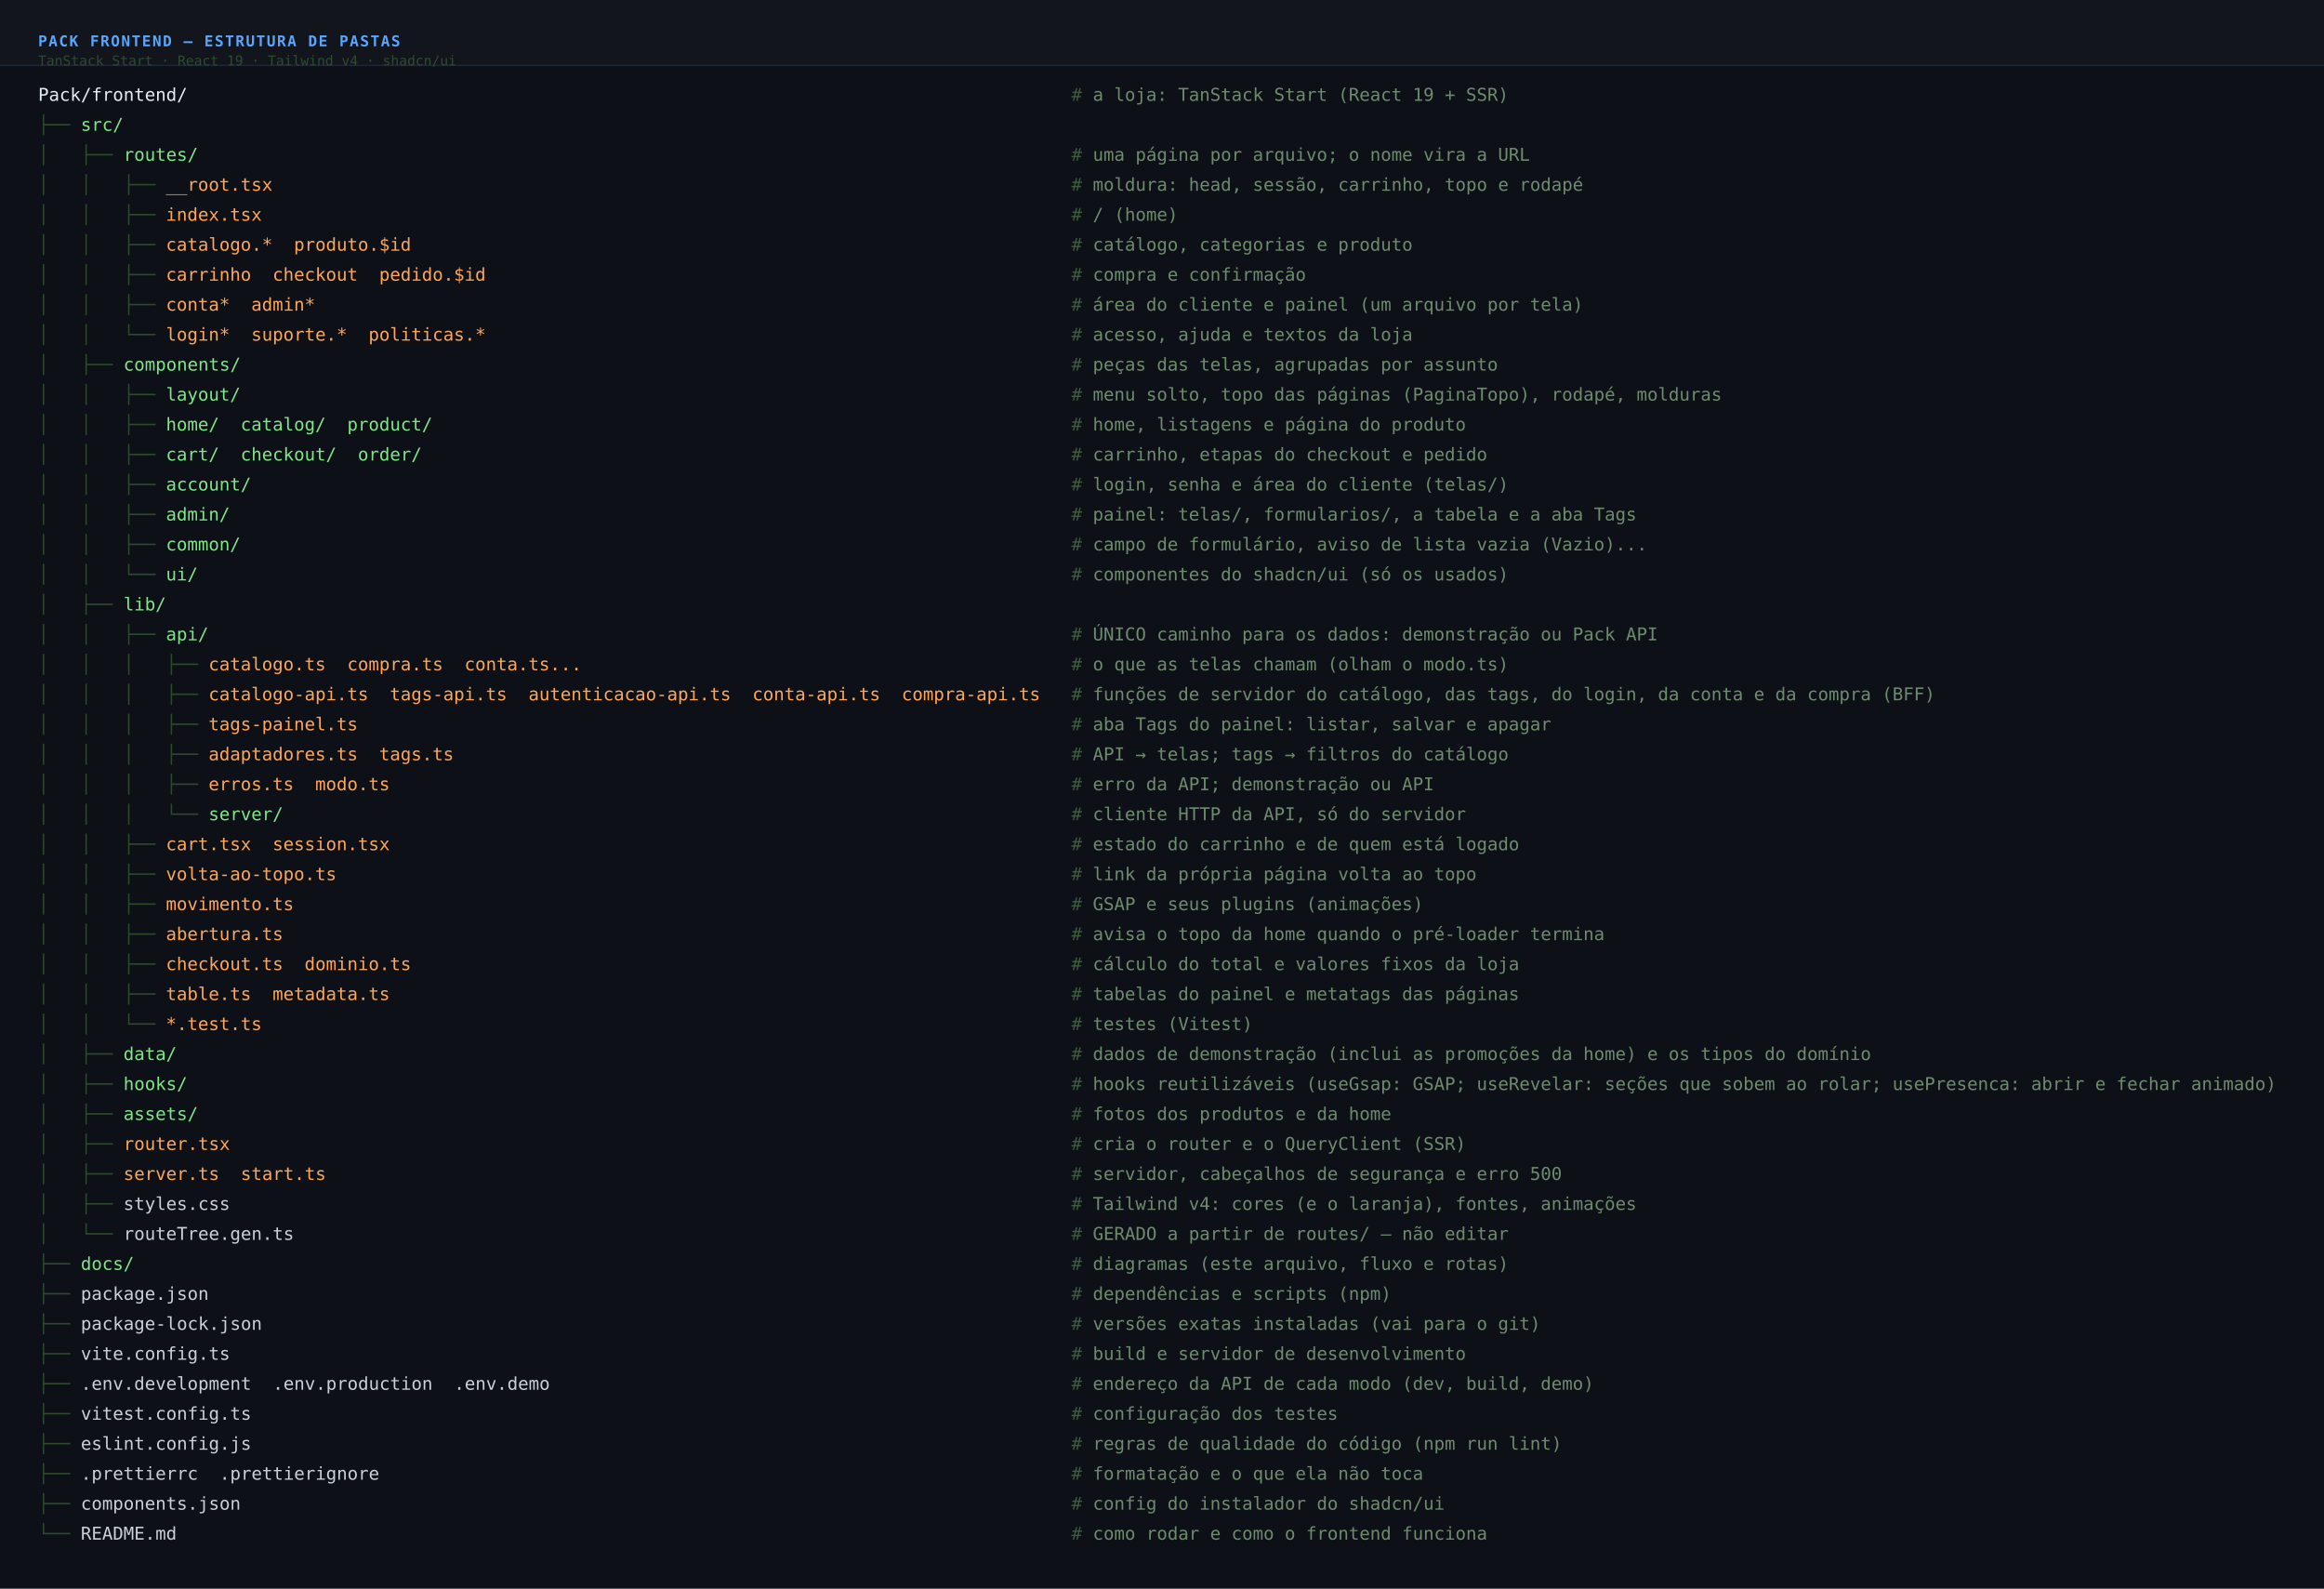
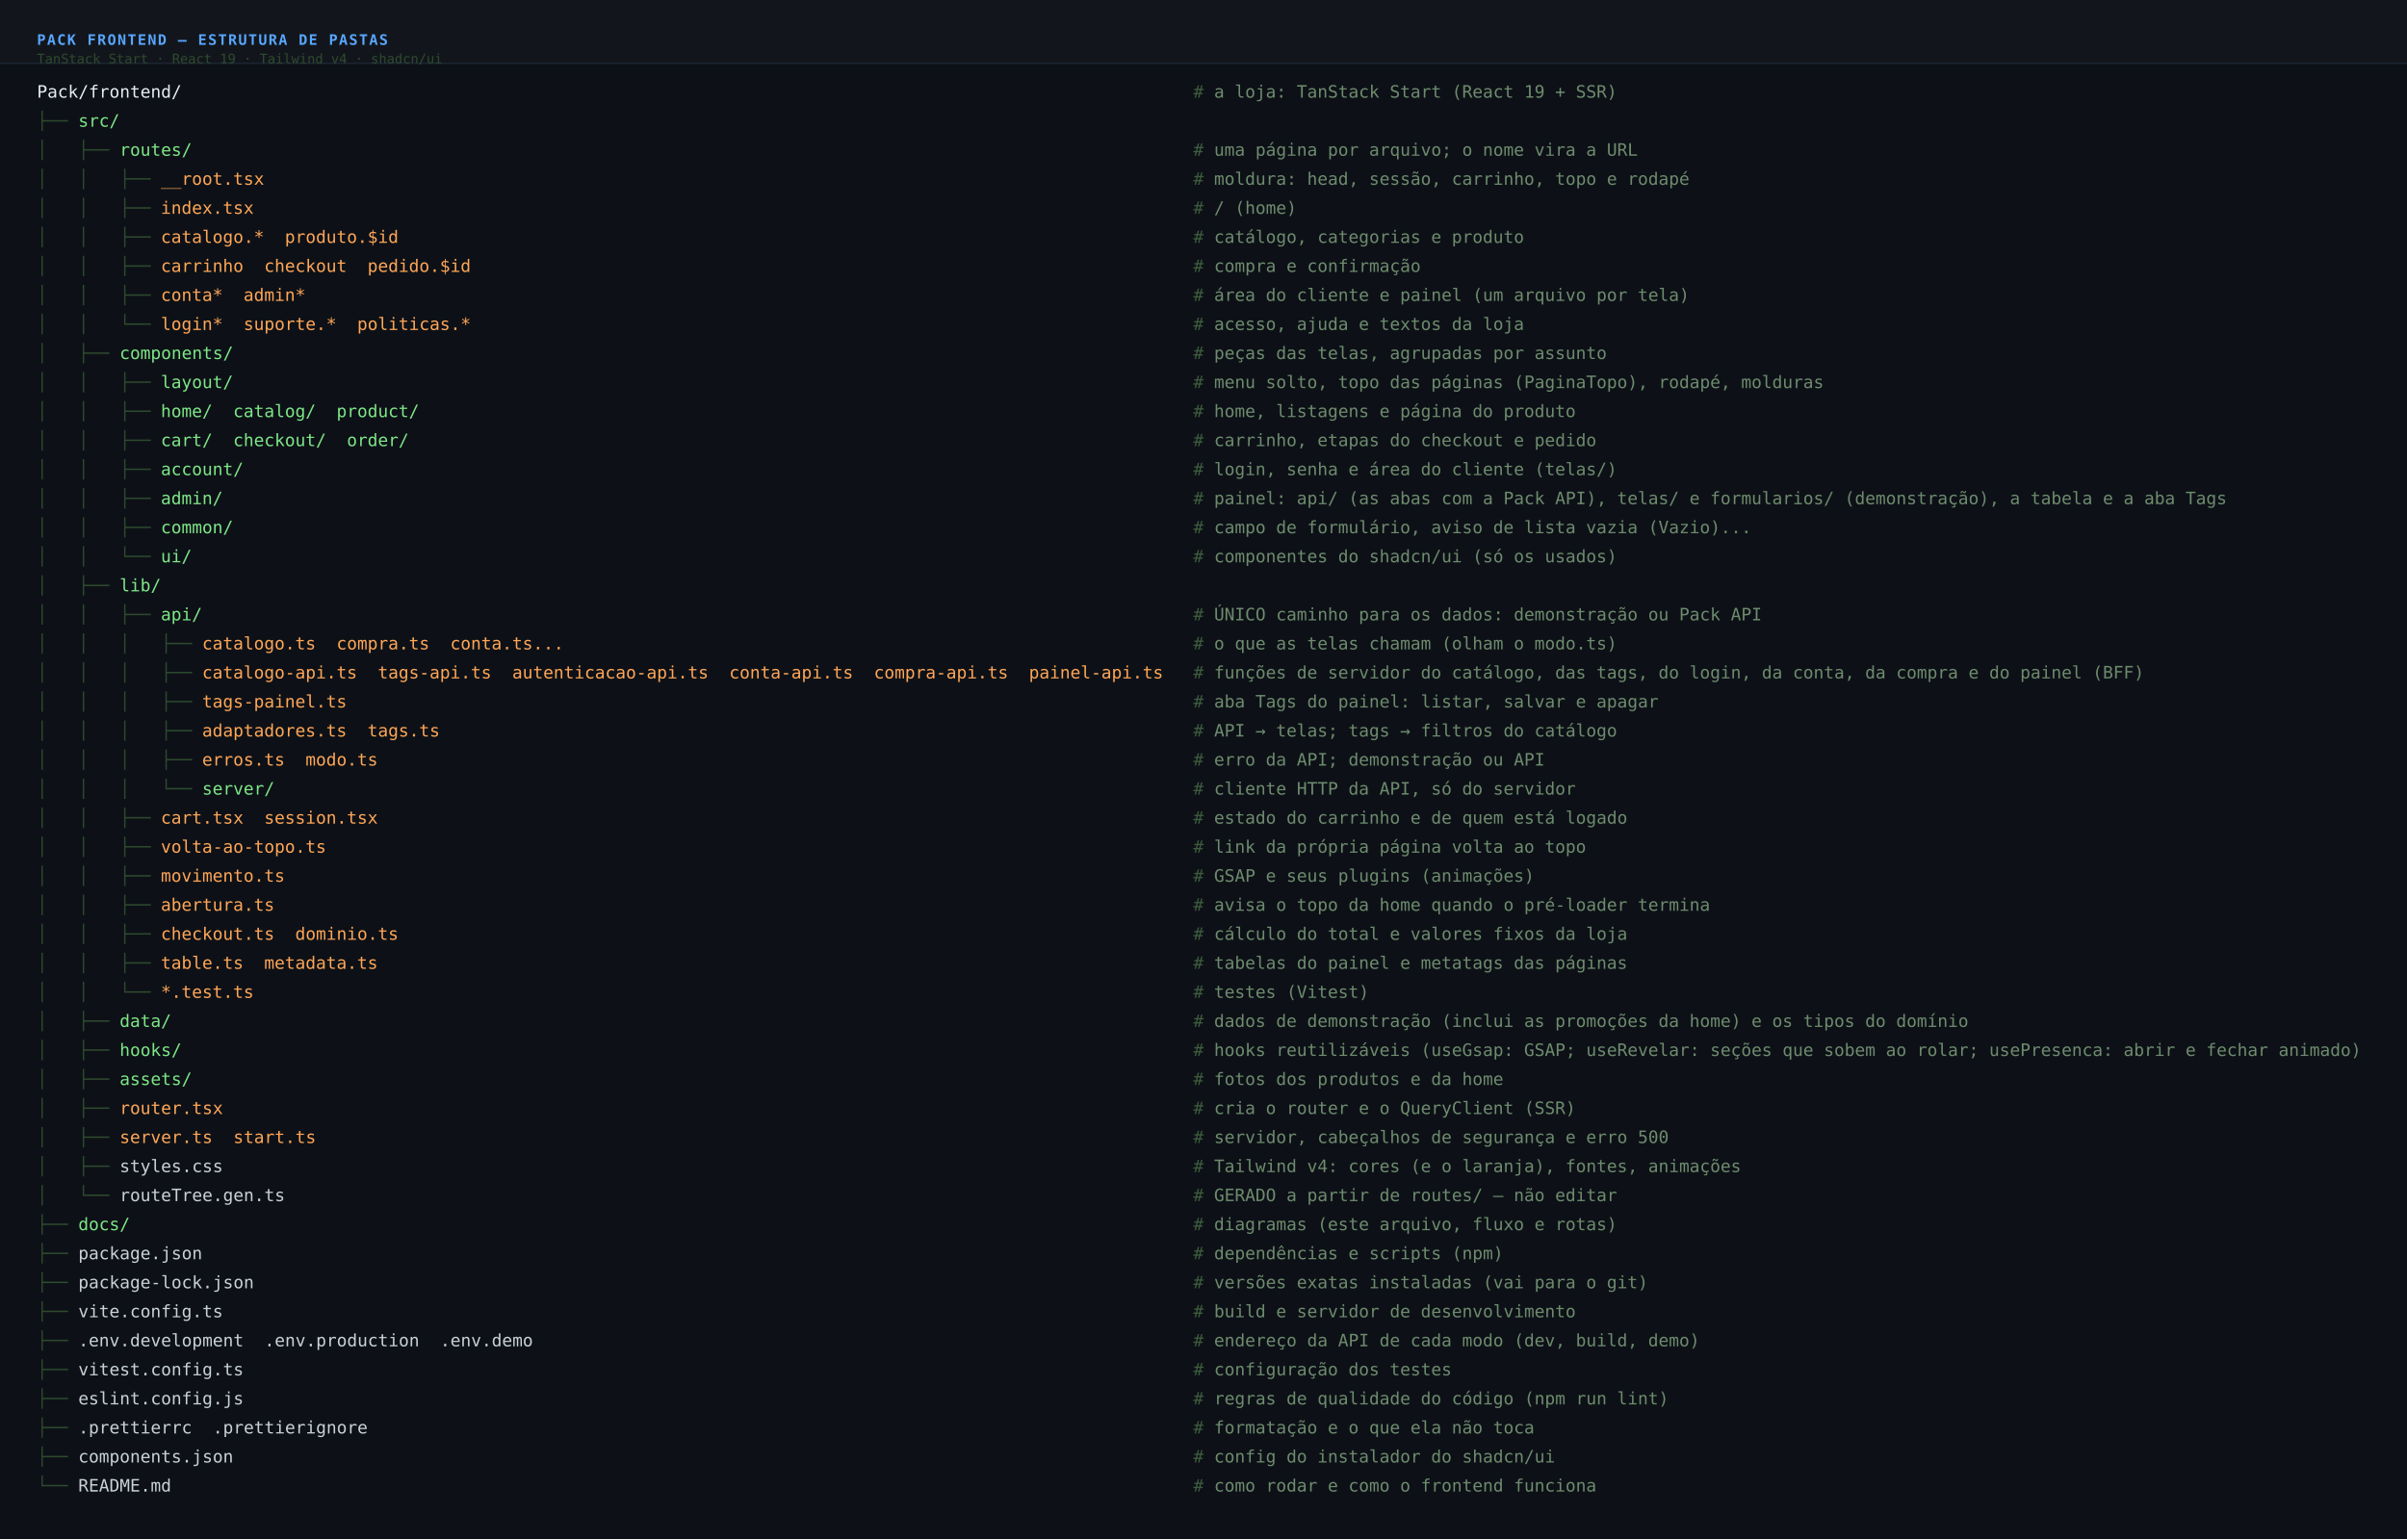
- <svg xmlns="http://www.w3.org/2000/svg" width="1706" height="1166" viewBox="0 0 1706 1166">
+ <svg xmlns="http://www.w3.org/2000/svg" width="1823" height="1166" viewBox="0 0 1823 1166">
  <defs>
    <style>text{font-family:JetBrains Mono, Fira Code, monospace;font-variant-ligatures:none;}</style>
  </defs>
-   <rect width="1706" height="1166" fill="#0d1117" />
-   <rect width="1706" height="48" fill="rgba(255,255,255,0.02)" />
-   <line x1="0" y1="48" x2="1706" y2="48" stroke="#1e2736" stroke-width="1" />
+   <rect width="1823" height="1166" fill="#0d1117" />
+   <rect width="1823" height="48" fill="rgba(255,255,255,0.02)" />
+   <line x1="0" y1="48" x2="1823" y2="48" stroke="#1e2736" stroke-width="1" />
  <text x="28" y="34" font-size="11" font-weight="700" fill="#58a6ff" letter-spacing="1">PACK FRONTEND — ESTRUTURA DE PASTAS</text>
  <text x="28" y="48" font-size="10" fill="#2e4a2e">TanStack Start · React 19 · Tailwind v4 · shadcn/ui</text>
  <text x="28.0" y="74" font-size="13" fill="#e6edf3" xml:space="preserve">Pack/frontend/</text>
-   <text x="786.5" y="74" font-size="13" fill="#3d5c3d">#</text>
-   <text x="802.2" y="74" font-size="13" fill="#6e8b6e">a loja: TanStack Start (React 19 + SSR)</text>
+   <text x="903.8" y="74" font-size="13" fill="#3d5c3d">#</text>
+   <text x="919.5" y="74" font-size="13" fill="#6e8b6e">a loja: TanStack Start (React 19 + SSR)</text>
  <text x="28" y="96" font-size="13" fill="#2e4a2e" xml:space="preserve">├── </text>
  <text x="59.3" y="96" font-size="13" fill="#7ee787" xml:space="preserve">src/</text>
  <text x="28" y="118" font-size="13" fill="#2e4a2e" xml:space="preserve">│   ├── </text>
  <text x="90.6" y="118" font-size="13" fill="#7ee787" xml:space="preserve">routes/</text>
-   <text x="786.5" y="118" font-size="13" fill="#3d5c3d">#</text>
-   <text x="802.2" y="118" font-size="13" fill="#6e8b6e">uma página por arquivo; o nome vira a URL</text>
+   <text x="903.8" y="118" font-size="13" fill="#3d5c3d">#</text>
+   <text x="919.5" y="118" font-size="13" fill="#6e8b6e">uma página por arquivo; o nome vira a URL</text>
  <text x="28" y="140" font-size="13" fill="#2e4a2e" xml:space="preserve">│   │   ├── </text>
  <text x="121.8" y="140" font-size="13" fill="#ffa657" xml:space="preserve">__root.tsx</text>
-   <text x="786.5" y="140" font-size="13" fill="#3d5c3d">#</text>
-   <text x="802.2" y="140" font-size="13" fill="#6e8b6e">moldura: head, sessão, carrinho, topo e rodapé</text>
+   <text x="903.8" y="140" font-size="13" fill="#3d5c3d">#</text>
+   <text x="919.5" y="140" font-size="13" fill="#6e8b6e">moldura: head, sessão, carrinho, topo e rodapé</text>
  <text x="28" y="162" font-size="13" fill="#2e4a2e" xml:space="preserve">│   │   ├── </text>
  <text x="121.8" y="162" font-size="13" fill="#ffa657" xml:space="preserve">index.tsx</text>
-   <text x="786.5" y="162" font-size="13" fill="#3d5c3d">#</text>
-   <text x="802.2" y="162" font-size="13" fill="#6e8b6e">/ (home)</text>
+   <text x="903.8" y="162" font-size="13" fill="#3d5c3d">#</text>
+   <text x="919.5" y="162" font-size="13" fill="#6e8b6e">/ (home)</text>
  <text x="28" y="184" font-size="13" fill="#2e4a2e" xml:space="preserve">│   │   ├── </text>
  <text x="121.8" y="184" font-size="13" fill="#ffa657" xml:space="preserve">catalogo.*  produto.$id</text>
-   <text x="786.5" y="184" font-size="13" fill="#3d5c3d">#</text>
-   <text x="802.2" y="184" font-size="13" fill="#6e8b6e">catálogo, categorias e produto</text>
+   <text x="903.8" y="184" font-size="13" fill="#3d5c3d">#</text>
+   <text x="919.5" y="184" font-size="13" fill="#6e8b6e">catálogo, categorias e produto</text>
  <text x="28" y="206" font-size="13" fill="#2e4a2e" xml:space="preserve">│   │   ├── </text>
  <text x="121.8" y="206" font-size="13" fill="#ffa657" xml:space="preserve">carrinho  checkout  pedido.$id</text>
-   <text x="786.5" y="206" font-size="13" fill="#3d5c3d">#</text>
-   <text x="802.2" y="206" font-size="13" fill="#6e8b6e">compra e confirmação</text>
+   <text x="903.8" y="206" font-size="13" fill="#3d5c3d">#</text>
+   <text x="919.5" y="206" font-size="13" fill="#6e8b6e">compra e confirmação</text>
  <text x="28" y="228" font-size="13" fill="#2e4a2e" xml:space="preserve">│   │   ├── </text>
  <text x="121.8" y="228" font-size="13" fill="#ffa657" xml:space="preserve">conta*  admin*</text>
-   <text x="786.5" y="228" font-size="13" fill="#3d5c3d">#</text>
-   <text x="802.2" y="228" font-size="13" fill="#6e8b6e">área do cliente e painel (um arquivo por tela)</text>
+   <text x="903.8" y="228" font-size="13" fill="#3d5c3d">#</text>
+   <text x="919.5" y="228" font-size="13" fill="#6e8b6e">área do cliente e painel (um arquivo por tela)</text>
  <text x="28" y="250" font-size="13" fill="#2e4a2e" xml:space="preserve">│   │   └── </text>
  <text x="121.8" y="250" font-size="13" fill="#ffa657" xml:space="preserve">login*  suporte.*  politicas.*</text>
-   <text x="786.5" y="250" font-size="13" fill="#3d5c3d">#</text>
-   <text x="802.2" y="250" font-size="13" fill="#6e8b6e">acesso, ajuda e textos da loja</text>
+   <text x="903.8" y="250" font-size="13" fill="#3d5c3d">#</text>
+   <text x="919.5" y="250" font-size="13" fill="#6e8b6e">acesso, ajuda e textos da loja</text>
  <text x="28" y="272" font-size="13" fill="#2e4a2e" xml:space="preserve">│   ├── </text>
  <text x="90.6" y="272" font-size="13" fill="#7ee787" xml:space="preserve">components/</text>
-   <text x="786.5" y="272" font-size="13" fill="#3d5c3d">#</text>
-   <text x="802.2" y="272" font-size="13" fill="#6e8b6e">peças das telas, agrupadas por assunto</text>
+   <text x="903.8" y="272" font-size="13" fill="#3d5c3d">#</text>
+   <text x="919.5" y="272" font-size="13" fill="#6e8b6e">peças das telas, agrupadas por assunto</text>
  <text x="28" y="294" font-size="13" fill="#2e4a2e" xml:space="preserve">│   │   ├── </text>
  <text x="121.8" y="294" font-size="13" fill="#7ee787" xml:space="preserve">layout/</text>
-   <text x="786.5" y="294" font-size="13" fill="#3d5c3d">#</text>
-   <text x="802.2" y="294" font-size="13" fill="#6e8b6e">menu solto, topo das páginas (PaginaTopo), rodapé, molduras</text>
+   <text x="903.8" y="294" font-size="13" fill="#3d5c3d">#</text>
+   <text x="919.5" y="294" font-size="13" fill="#6e8b6e">menu solto, topo das páginas (PaginaTopo), rodapé, molduras</text>
  <text x="28" y="316" font-size="13" fill="#2e4a2e" xml:space="preserve">│   │   ├── </text>
  <text x="121.8" y="316" font-size="13" fill="#7ee787" xml:space="preserve">home/  catalog/  product/</text>
-   <text x="786.5" y="316" font-size="13" fill="#3d5c3d">#</text>
-   <text x="802.2" y="316" font-size="13" fill="#6e8b6e">home, listagens e página do produto</text>
+   <text x="903.8" y="316" font-size="13" fill="#3d5c3d">#</text>
+   <text x="919.5" y="316" font-size="13" fill="#6e8b6e">home, listagens e página do produto</text>
  <text x="28" y="338" font-size="13" fill="#2e4a2e" xml:space="preserve">│   │   ├── </text>
  <text x="121.8" y="338" font-size="13" fill="#7ee787" xml:space="preserve">cart/  checkout/  order/</text>
-   <text x="786.5" y="338" font-size="13" fill="#3d5c3d">#</text>
-   <text x="802.2" y="338" font-size="13" fill="#6e8b6e">carrinho, etapas do checkout e pedido</text>
+   <text x="903.8" y="338" font-size="13" fill="#3d5c3d">#</text>
+   <text x="919.5" y="338" font-size="13" fill="#6e8b6e">carrinho, etapas do checkout e pedido</text>
  <text x="28" y="360" font-size="13" fill="#2e4a2e" xml:space="preserve">│   │   ├── </text>
  <text x="121.8" y="360" font-size="13" fill="#7ee787" xml:space="preserve">account/</text>
-   <text x="786.5" y="360" font-size="13" fill="#3d5c3d">#</text>
-   <text x="802.2" y="360" font-size="13" fill="#6e8b6e">login, senha e área do cliente (telas/)</text>
+   <text x="903.8" y="360" font-size="13" fill="#3d5c3d">#</text>
+   <text x="919.5" y="360" font-size="13" fill="#6e8b6e">login, senha e área do cliente (telas/)</text>
  <text x="28" y="382" font-size="13" fill="#2e4a2e" xml:space="preserve">│   │   ├── </text>
  <text x="121.8" y="382" font-size="13" fill="#7ee787" xml:space="preserve">admin/</text>
-   <text x="786.5" y="382" font-size="13" fill="#3d5c3d">#</text>
-   <text x="802.2" y="382" font-size="13" fill="#6e8b6e">painel: telas/, formularios/, a tabela e a aba Tags</text>
+   <text x="903.8" y="382" font-size="13" fill="#3d5c3d">#</text>
+   <text x="919.5" y="382" font-size="13" fill="#6e8b6e">painel: api/ (as abas com a Pack API), telas/ e formularios/ (demonstração), a tabela e a aba Tags</text>
  <text x="28" y="404" font-size="13" fill="#2e4a2e" xml:space="preserve">│   │   ├── </text>
  <text x="121.8" y="404" font-size="13" fill="#7ee787" xml:space="preserve">common/</text>
-   <text x="786.5" y="404" font-size="13" fill="#3d5c3d">#</text>
-   <text x="802.2" y="404" font-size="13" fill="#6e8b6e">campo de formulário, aviso de lista vazia (Vazio)...</text>
+   <text x="903.8" y="404" font-size="13" fill="#3d5c3d">#</text>
+   <text x="919.5" y="404" font-size="13" fill="#6e8b6e">campo de formulário, aviso de lista vazia (Vazio)...</text>
  <text x="28" y="426" font-size="13" fill="#2e4a2e" xml:space="preserve">│   │   └── </text>
  <text x="121.8" y="426" font-size="13" fill="#7ee787" xml:space="preserve">ui/</text>
-   <text x="786.5" y="426" font-size="13" fill="#3d5c3d">#</text>
-   <text x="802.2" y="426" font-size="13" fill="#6e8b6e">componentes do shadcn/ui (só os usados)</text>
+   <text x="903.8" y="426" font-size="13" fill="#3d5c3d">#</text>
+   <text x="919.5" y="426" font-size="13" fill="#6e8b6e">componentes do shadcn/ui (só os usados)</text>
  <text x="28" y="448" font-size="13" fill="#2e4a2e" xml:space="preserve">│   ├── </text>
  <text x="90.6" y="448" font-size="13" fill="#7ee787" xml:space="preserve">lib/</text>
  <text x="28" y="470" font-size="13" fill="#2e4a2e" xml:space="preserve">│   │   ├── </text>
  <text x="121.8" y="470" font-size="13" fill="#7ee787" xml:space="preserve">api/</text>
-   <text x="786.5" y="470" font-size="13" fill="#3d5c3d">#</text>
-   <text x="802.2" y="470" font-size="13" fill="#6e8b6e">ÚNICO caminho para os dados: demonstração ou Pack API</text>
+   <text x="903.8" y="470" font-size="13" fill="#3d5c3d">#</text>
+   <text x="919.5" y="470" font-size="13" fill="#6e8b6e">ÚNICO caminho para os dados: demonstração ou Pack API</text>
  <text x="28" y="492" font-size="13" fill="#2e4a2e" xml:space="preserve">│   │   │   ├── </text>
  <text x="153.1" y="492" font-size="13" fill="#ffa657" xml:space="preserve">catalogo.ts  compra.ts  conta.ts...</text>
-   <text x="786.5" y="492" font-size="13" fill="#3d5c3d">#</text>
-   <text x="802.2" y="492" font-size="13" fill="#6e8b6e">o que as telas chamam (olham o modo.ts)</text>
+   <text x="903.8" y="492" font-size="13" fill="#3d5c3d">#</text>
+   <text x="919.5" y="492" font-size="13" fill="#6e8b6e">o que as telas chamam (olham o modo.ts)</text>
  <text x="28" y="514" font-size="13" fill="#2e4a2e" xml:space="preserve">│   │   │   ├── </text>
-   <text x="153.1" y="514" font-size="13" fill="#ffa657" xml:space="preserve">catalogo-api.ts  tags-api.ts  autenticacao-api.ts  conta-api.ts  compra-api.ts</text>
-   <text x="786.5" y="514" font-size="13" fill="#3d5c3d">#</text>
-   <text x="802.2" y="514" font-size="13" fill="#6e8b6e">funções de servidor do catálogo, das tags, do login, da conta e da compra (BFF)</text>
+   <text x="153.1" y="514" font-size="13" fill="#ffa657" xml:space="preserve">catalogo-api.ts  tags-api.ts  autenticacao-api.ts  conta-api.ts  compra-api.ts  painel-api.ts</text>
+   <text x="903.8" y="514" font-size="13" fill="#3d5c3d">#</text>
+   <text x="919.5" y="514" font-size="13" fill="#6e8b6e">funções de servidor do catálogo, das tags, do login, da conta, da compra e do painel (BFF)</text>
  <text x="28" y="536" font-size="13" fill="#2e4a2e" xml:space="preserve">│   │   │   ├── </text>
  <text x="153.1" y="536" font-size="13" fill="#ffa657" xml:space="preserve">tags-painel.ts</text>
-   <text x="786.5" y="536" font-size="13" fill="#3d5c3d">#</text>
-   <text x="802.2" y="536" font-size="13" fill="#6e8b6e">aba Tags do painel: listar, salvar e apagar</text>
+   <text x="903.8" y="536" font-size="13" fill="#3d5c3d">#</text>
+   <text x="919.5" y="536" font-size="13" fill="#6e8b6e">aba Tags do painel: listar, salvar e apagar</text>
  <text x="28" y="558" font-size="13" fill="#2e4a2e" xml:space="preserve">│   │   │   ├── </text>
  <text x="153.1" y="558" font-size="13" fill="#ffa657" xml:space="preserve">adaptadores.ts  tags.ts</text>
-   <text x="786.5" y="558" font-size="13" fill="#3d5c3d">#</text>
-   <text x="802.2" y="558" font-size="13" fill="#6e8b6e">API → telas; tags → filtros do catálogo</text>
+   <text x="903.8" y="558" font-size="13" fill="#3d5c3d">#</text>
+   <text x="919.5" y="558" font-size="13" fill="#6e8b6e">API → telas; tags → filtros do catálogo</text>
  <text x="28" y="580" font-size="13" fill="#2e4a2e" xml:space="preserve">│   │   │   ├── </text>
  <text x="153.1" y="580" font-size="13" fill="#ffa657" xml:space="preserve">erros.ts  modo.ts</text>
-   <text x="786.5" y="580" font-size="13" fill="#3d5c3d">#</text>
-   <text x="802.2" y="580" font-size="13" fill="#6e8b6e">erro da API; demonstração ou API</text>
+   <text x="903.8" y="580" font-size="13" fill="#3d5c3d">#</text>
+   <text x="919.5" y="580" font-size="13" fill="#6e8b6e">erro da API; demonstração ou API</text>
  <text x="28" y="602" font-size="13" fill="#2e4a2e" xml:space="preserve">│   │   │   └── </text>
  <text x="153.1" y="602" font-size="13" fill="#7ee787" xml:space="preserve">server/</text>
-   <text x="786.5" y="602" font-size="13" fill="#3d5c3d">#</text>
-   <text x="802.2" y="602" font-size="13" fill="#6e8b6e">cliente HTTP da API, só do servidor</text>
+   <text x="903.8" y="602" font-size="13" fill="#3d5c3d">#</text>
+   <text x="919.5" y="602" font-size="13" fill="#6e8b6e">cliente HTTP da API, só do servidor</text>
  <text x="28" y="624" font-size="13" fill="#2e4a2e" xml:space="preserve">│   │   ├── </text>
  <text x="121.8" y="624" font-size="13" fill="#ffa657" xml:space="preserve">cart.tsx  session.tsx</text>
-   <text x="786.5" y="624" font-size="13" fill="#3d5c3d">#</text>
-   <text x="802.2" y="624" font-size="13" fill="#6e8b6e">estado do carrinho e de quem está logado</text>
+   <text x="903.8" y="624" font-size="13" fill="#3d5c3d">#</text>
+   <text x="919.5" y="624" font-size="13" fill="#6e8b6e">estado do carrinho e de quem está logado</text>
  <text x="28" y="646" font-size="13" fill="#2e4a2e" xml:space="preserve">│   │   ├── </text>
  <text x="121.8" y="646" font-size="13" fill="#ffa657" xml:space="preserve">volta-ao-topo.ts</text>
-   <text x="786.5" y="646" font-size="13" fill="#3d5c3d">#</text>
-   <text x="802.2" y="646" font-size="13" fill="#6e8b6e">link da própria página volta ao topo</text>
+   <text x="903.8" y="646" font-size="13" fill="#3d5c3d">#</text>
+   <text x="919.5" y="646" font-size="13" fill="#6e8b6e">link da própria página volta ao topo</text>
  <text x="28" y="668" font-size="13" fill="#2e4a2e" xml:space="preserve">│   │   ├── </text>
  <text x="121.8" y="668" font-size="13" fill="#ffa657" xml:space="preserve">movimento.ts</text>
-   <text x="786.5" y="668" font-size="13" fill="#3d5c3d">#</text>
-   <text x="802.2" y="668" font-size="13" fill="#6e8b6e">GSAP e seus plugins (animações)</text>
+   <text x="903.8" y="668" font-size="13" fill="#3d5c3d">#</text>
+   <text x="919.5" y="668" font-size="13" fill="#6e8b6e">GSAP e seus plugins (animações)</text>
  <text x="28" y="690" font-size="13" fill="#2e4a2e" xml:space="preserve">│   │   ├── </text>
  <text x="121.8" y="690" font-size="13" fill="#ffa657" xml:space="preserve">abertura.ts</text>
-   <text x="786.5" y="690" font-size="13" fill="#3d5c3d">#</text>
-   <text x="802.2" y="690" font-size="13" fill="#6e8b6e">avisa o topo da home quando o pré-loader termina</text>
+   <text x="903.8" y="690" font-size="13" fill="#3d5c3d">#</text>
+   <text x="919.5" y="690" font-size="13" fill="#6e8b6e">avisa o topo da home quando o pré-loader termina</text>
  <text x="28" y="712" font-size="13" fill="#2e4a2e" xml:space="preserve">│   │   ├── </text>
  <text x="121.8" y="712" font-size="13" fill="#ffa657" xml:space="preserve">checkout.ts  dominio.ts</text>
-   <text x="786.5" y="712" font-size="13" fill="#3d5c3d">#</text>
-   <text x="802.2" y="712" font-size="13" fill="#6e8b6e">cálculo do total e valores fixos da loja</text>
+   <text x="903.8" y="712" font-size="13" fill="#3d5c3d">#</text>
+   <text x="919.5" y="712" font-size="13" fill="#6e8b6e">cálculo do total e valores fixos da loja</text>
  <text x="28" y="734" font-size="13" fill="#2e4a2e" xml:space="preserve">│   │   ├── </text>
  <text x="121.8" y="734" font-size="13" fill="#ffa657" xml:space="preserve">table.ts  metadata.ts</text>
-   <text x="786.5" y="734" font-size="13" fill="#3d5c3d">#</text>
-   <text x="802.2" y="734" font-size="13" fill="#6e8b6e">tabelas do painel e metatags das páginas</text>
+   <text x="903.8" y="734" font-size="13" fill="#3d5c3d">#</text>
+   <text x="919.5" y="734" font-size="13" fill="#6e8b6e">tabelas do painel e metatags das páginas</text>
  <text x="28" y="756" font-size="13" fill="#2e4a2e" xml:space="preserve">│   │   └── </text>
  <text x="121.8" y="756" font-size="13" fill="#ffa657" xml:space="preserve">*.test.ts</text>
-   <text x="786.5" y="756" font-size="13" fill="#3d5c3d">#</text>
-   <text x="802.2" y="756" font-size="13" fill="#6e8b6e">testes (Vitest)</text>
+   <text x="903.8" y="756" font-size="13" fill="#3d5c3d">#</text>
+   <text x="919.5" y="756" font-size="13" fill="#6e8b6e">testes (Vitest)</text>
  <text x="28" y="778" font-size="13" fill="#2e4a2e" xml:space="preserve">│   ├── </text>
  <text x="90.6" y="778" font-size="13" fill="#7ee787" xml:space="preserve">data/</text>
-   <text x="786.5" y="778" font-size="13" fill="#3d5c3d">#</text>
-   <text x="802.2" y="778" font-size="13" fill="#6e8b6e">dados de demonstração (inclui as promoções da home) e os tipos do domínio</text>
+   <text x="903.8" y="778" font-size="13" fill="#3d5c3d">#</text>
+   <text x="919.5" y="778" font-size="13" fill="#6e8b6e">dados de demonstração (inclui as promoções da home) e os tipos do domínio</text>
  <text x="28" y="800" font-size="13" fill="#2e4a2e" xml:space="preserve">│   ├── </text>
  <text x="90.6" y="800" font-size="13" fill="#7ee787" xml:space="preserve">hooks/</text>
-   <text x="786.5" y="800" font-size="13" fill="#3d5c3d">#</text>
-   <text x="802.2" y="800" font-size="13" fill="#6e8b6e">hooks reutilizáveis (useGsap: GSAP; useRevelar: seções que sobem ao rolar; usePresenca: abrir e fechar animado)</text>
+   <text x="903.8" y="800" font-size="13" fill="#3d5c3d">#</text>
+   <text x="919.5" y="800" font-size="13" fill="#6e8b6e">hooks reutilizáveis (useGsap: GSAP; useRevelar: seções que sobem ao rolar; usePresenca: abrir e fechar animado)</text>
  <text x="28" y="822" font-size="13" fill="#2e4a2e" xml:space="preserve">│   ├── </text>
  <text x="90.6" y="822" font-size="13" fill="#7ee787" xml:space="preserve">assets/</text>
-   <text x="786.5" y="822" font-size="13" fill="#3d5c3d">#</text>
-   <text x="802.2" y="822" font-size="13" fill="#6e8b6e">fotos dos produtos e da home</text>
+   <text x="903.8" y="822" font-size="13" fill="#3d5c3d">#</text>
+   <text x="919.5" y="822" font-size="13" fill="#6e8b6e">fotos dos produtos e da home</text>
  <text x="28" y="844" font-size="13" fill="#2e4a2e" xml:space="preserve">│   ├── </text>
  <text x="90.6" y="844" font-size="13" fill="#ffa657" xml:space="preserve">router.tsx</text>
-   <text x="786.5" y="844" font-size="13" fill="#3d5c3d">#</text>
-   <text x="802.2" y="844" font-size="13" fill="#6e8b6e">cria o router e o QueryClient (SSR)</text>
+   <text x="903.8" y="844" font-size="13" fill="#3d5c3d">#</text>
+   <text x="919.5" y="844" font-size="13" fill="#6e8b6e">cria o router e o QueryClient (SSR)</text>
  <text x="28" y="866" font-size="13" fill="#2e4a2e" xml:space="preserve">│   ├── </text>
  <text x="90.6" y="866" font-size="13" fill="#ffa657" xml:space="preserve">server.ts  start.ts</text>
-   <text x="786.5" y="866" font-size="13" fill="#3d5c3d">#</text>
-   <text x="802.2" y="866" font-size="13" fill="#6e8b6e">servidor, cabeçalhos de segurança e erro 500</text>
+   <text x="903.8" y="866" font-size="13" fill="#3d5c3d">#</text>
+   <text x="919.5" y="866" font-size="13" fill="#6e8b6e">servidor, cabeçalhos de segurança e erro 500</text>
  <text x="28" y="888" font-size="13" fill="#2e4a2e" xml:space="preserve">│   ├── </text>
  <text x="90.6" y="888" font-size="13" fill="#c9d1d9" xml:space="preserve">styles.css</text>
-   <text x="786.5" y="888" font-size="13" fill="#3d5c3d">#</text>
-   <text x="802.2" y="888" font-size="13" fill="#6e8b6e">Tailwind v4: cores (e o laranja), fontes, animações</text>
+   <text x="903.8" y="888" font-size="13" fill="#3d5c3d">#</text>
+   <text x="919.5" y="888" font-size="13" fill="#6e8b6e">Tailwind v4: cores (e o laranja), fontes, animações</text>
  <text x="28" y="910" font-size="13" fill="#2e4a2e" xml:space="preserve">│   └── </text>
  <text x="90.6" y="910" font-size="13" fill="#c9d1d9" xml:space="preserve">routeTree.gen.ts</text>
-   <text x="786.5" y="910" font-size="13" fill="#3d5c3d">#</text>
-   <text x="802.2" y="910" font-size="13" fill="#6e8b6e">GERADO a partir de routes/ — não editar</text>
+   <text x="903.8" y="910" font-size="13" fill="#3d5c3d">#</text>
+   <text x="919.5" y="910" font-size="13" fill="#6e8b6e">GERADO a partir de routes/ — não editar</text>
  <text x="28" y="932" font-size="13" fill="#2e4a2e" xml:space="preserve">├── </text>
  <text x="59.3" y="932" font-size="13" fill="#7ee787" xml:space="preserve">docs/</text>
-   <text x="786.5" y="932" font-size="13" fill="#3d5c3d">#</text>
-   <text x="802.2" y="932" font-size="13" fill="#6e8b6e">diagramas (este arquivo, fluxo e rotas)</text>
+   <text x="903.8" y="932" font-size="13" fill="#3d5c3d">#</text>
+   <text x="919.5" y="932" font-size="13" fill="#6e8b6e">diagramas (este arquivo, fluxo e rotas)</text>
  <text x="28" y="954" font-size="13" fill="#2e4a2e" xml:space="preserve">├── </text>
  <text x="59.3" y="954" font-size="13" fill="#c9d1d9" xml:space="preserve">package.json</text>
-   <text x="786.5" y="954" font-size="13" fill="#3d5c3d">#</text>
-   <text x="802.2" y="954" font-size="13" fill="#6e8b6e">dependências e scripts (npm)</text>
+   <text x="903.8" y="954" font-size="13" fill="#3d5c3d">#</text>
+   <text x="919.5" y="954" font-size="13" fill="#6e8b6e">dependências e scripts (npm)</text>
  <text x="28" y="976" font-size="13" fill="#2e4a2e" xml:space="preserve">├── </text>
  <text x="59.3" y="976" font-size="13" fill="#c9d1d9" xml:space="preserve">package-lock.json</text>
-   <text x="786.5" y="976" font-size="13" fill="#3d5c3d">#</text>
-   <text x="802.2" y="976" font-size="13" fill="#6e8b6e">versões exatas instaladas (vai para o git)</text>
+   <text x="903.8" y="976" font-size="13" fill="#3d5c3d">#</text>
+   <text x="919.5" y="976" font-size="13" fill="#6e8b6e">versões exatas instaladas (vai para o git)</text>
  <text x="28" y="998" font-size="13" fill="#2e4a2e" xml:space="preserve">├── </text>
  <text x="59.3" y="998" font-size="13" fill="#c9d1d9" xml:space="preserve">vite.config.ts</text>
-   <text x="786.5" y="998" font-size="13" fill="#3d5c3d">#</text>
-   <text x="802.2" y="998" font-size="13" fill="#6e8b6e">build e servidor de desenvolvimento</text>
+   <text x="903.8" y="998" font-size="13" fill="#3d5c3d">#</text>
+   <text x="919.5" y="998" font-size="13" fill="#6e8b6e">build e servidor de desenvolvimento</text>
  <text x="28" y="1020" font-size="13" fill="#2e4a2e" xml:space="preserve">├── </text>
  <text x="59.3" y="1020" font-size="13" fill="#c9d1d9" xml:space="preserve">.env.development  .env.production  .env.demo</text>
-   <text x="786.5" y="1020" font-size="13" fill="#3d5c3d">#</text>
-   <text x="802.2" y="1020" font-size="13" fill="#6e8b6e">endereço da API de cada modo (dev, build, demo)</text>
+   <text x="903.8" y="1020" font-size="13" fill="#3d5c3d">#</text>
+   <text x="919.5" y="1020" font-size="13" fill="#6e8b6e">endereço da API de cada modo (dev, build, demo)</text>
  <text x="28" y="1042" font-size="13" fill="#2e4a2e" xml:space="preserve">├── </text>
  <text x="59.3" y="1042" font-size="13" fill="#c9d1d9" xml:space="preserve">vitest.config.ts</text>
-   <text x="786.5" y="1042" font-size="13" fill="#3d5c3d">#</text>
-   <text x="802.2" y="1042" font-size="13" fill="#6e8b6e">configuração dos testes</text>
+   <text x="903.8" y="1042" font-size="13" fill="#3d5c3d">#</text>
+   <text x="919.5" y="1042" font-size="13" fill="#6e8b6e">configuração dos testes</text>
  <text x="28" y="1064" font-size="13" fill="#2e4a2e" xml:space="preserve">├── </text>
  <text x="59.3" y="1064" font-size="13" fill="#c9d1d9" xml:space="preserve">eslint.config.js</text>
-   <text x="786.5" y="1064" font-size="13" fill="#3d5c3d">#</text>
-   <text x="802.2" y="1064" font-size="13" fill="#6e8b6e">regras de qualidade do código (npm run lint)</text>
+   <text x="903.8" y="1064" font-size="13" fill="#3d5c3d">#</text>
+   <text x="919.5" y="1064" font-size="13" fill="#6e8b6e">regras de qualidade do código (npm run lint)</text>
  <text x="28" y="1086" font-size="13" fill="#2e4a2e" xml:space="preserve">├── </text>
  <text x="59.3" y="1086" font-size="13" fill="#c9d1d9" xml:space="preserve">.prettierrc  .prettierignore</text>
-   <text x="786.5" y="1086" font-size="13" fill="#3d5c3d">#</text>
-   <text x="802.2" y="1086" font-size="13" fill="#6e8b6e">formatação e o que ela não toca</text>
+   <text x="903.8" y="1086" font-size="13" fill="#3d5c3d">#</text>
+   <text x="919.5" y="1086" font-size="13" fill="#6e8b6e">formatação e o que ela não toca</text>
  <text x="28" y="1108" font-size="13" fill="#2e4a2e" xml:space="preserve">├── </text>
  <text x="59.3" y="1108" font-size="13" fill="#c9d1d9" xml:space="preserve">components.json</text>
-   <text x="786.5" y="1108" font-size="13" fill="#3d5c3d">#</text>
-   <text x="802.2" y="1108" font-size="13" fill="#6e8b6e">config do instalador do shadcn/ui</text>
+   <text x="903.8" y="1108" font-size="13" fill="#3d5c3d">#</text>
+   <text x="919.5" y="1108" font-size="13" fill="#6e8b6e">config do instalador do shadcn/ui</text>
  <text x="28" y="1130" font-size="13" fill="#2e4a2e" xml:space="preserve">└── </text>
  <text x="59.3" y="1130" font-size="13" fill="#c9d1d9" xml:space="preserve">README.md</text>
-   <text x="786.5" y="1130" font-size="13" fill="#3d5c3d">#</text>
-   <text x="802.2" y="1130" font-size="13" fill="#6e8b6e">como rodar e como o frontend funciona</text>
+   <text x="903.8" y="1130" font-size="13" fill="#3d5c3d">#</text>
+   <text x="919.5" y="1130" font-size="13" fill="#6e8b6e">como rodar e como o frontend funciona</text>
</svg>
